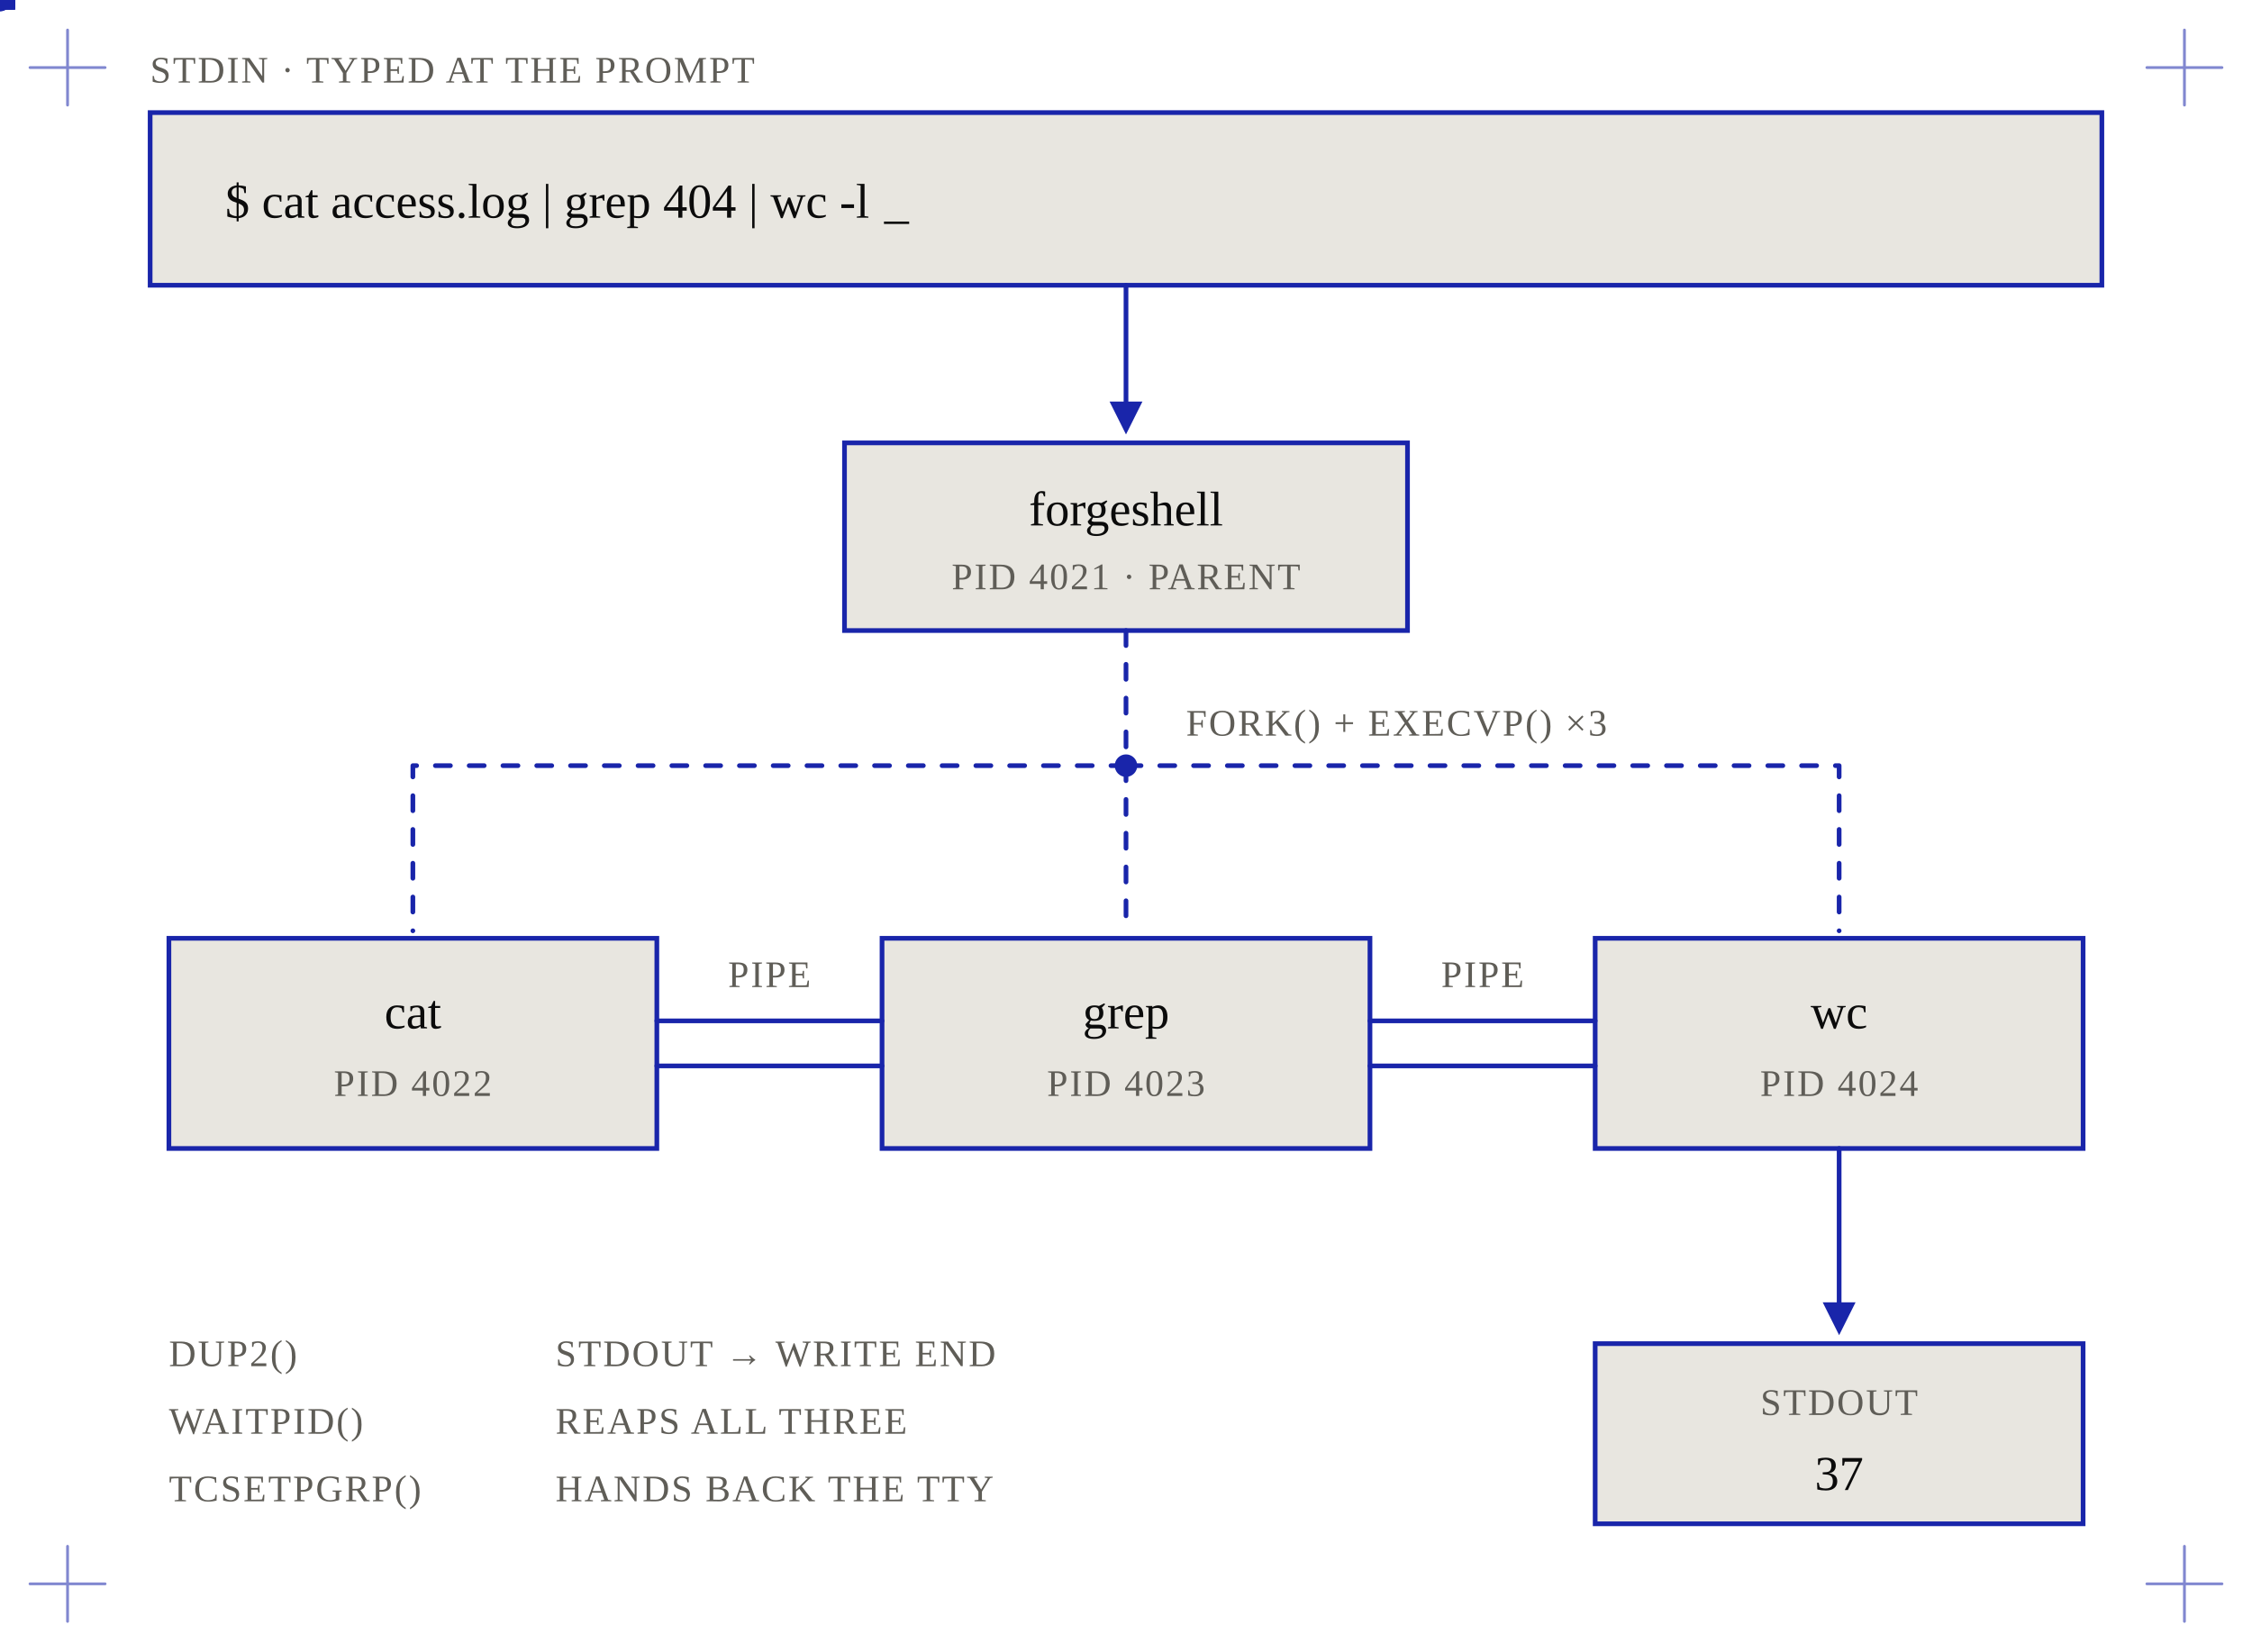
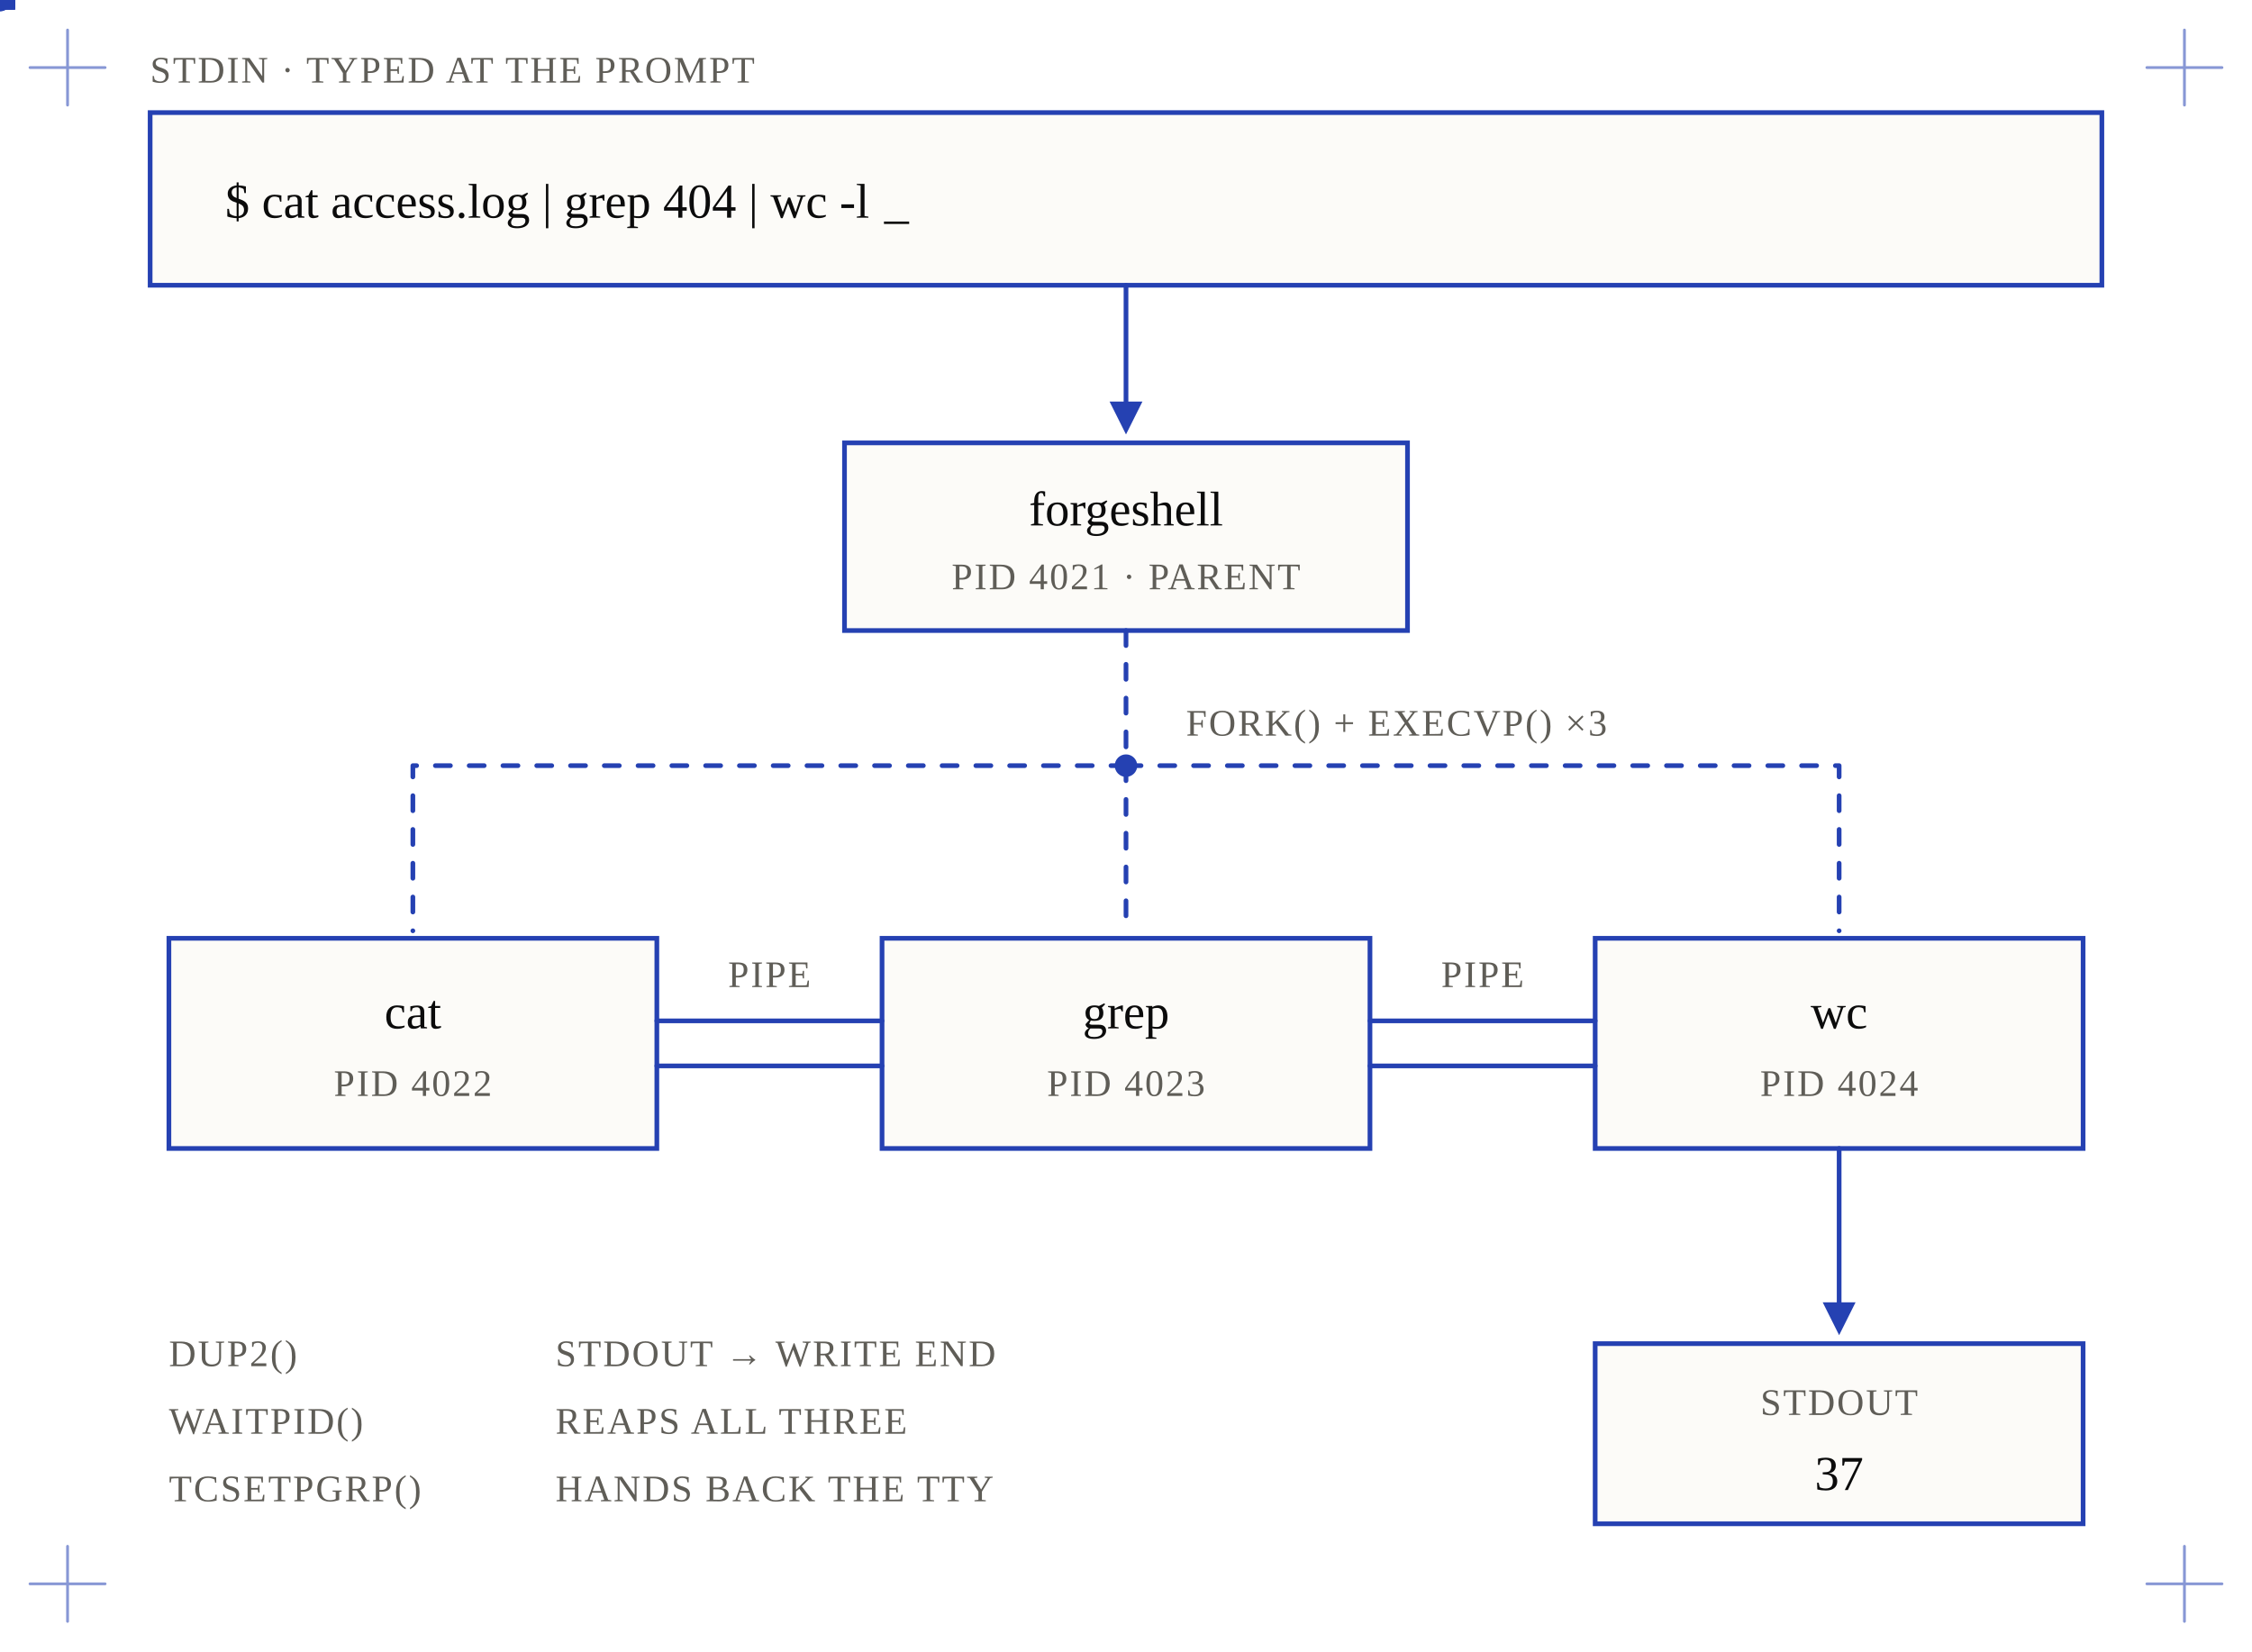
<svg xmlns="http://www.w3.org/2000/svg" class="dg anim" viewBox="0 0 600 440" role="img">
-   <style>.dg-ln{fill:none;stroke:var(--line,#1925aa);stroke-width:1.25;stroke-linecap:round;stroke-linejoin:round}.dg-thin{stroke-width:.75;opacity:.55}.dg-dash{stroke-dasharray:4 5}.dg-fc{fill:var(--line,#1925aa)}.dg-box{fill:var(--plate,#e8e6e0);stroke:var(--line,#1925aa);stroke-width:1.25}.dg-t{font-family:var(--mono, ui-monospace, Menlo, monospace);font-size:13px;fill:var(--ink,#0b0b0b)}.dg-s{font-family:var(--mono, ui-monospace, Menlo, monospace);font-size:10px;letter-spacing:.05em;fill:var(--muted,#5f5d57)}.dg-m{text-anchor:middle}.dg-e{text-anchor:end}.dg-sweep{fill:var(--line,#1925aa);fill-opacity:.12}</style>
+   <style>.dg-ln{fill:none;stroke:var(--line,#2541b2);stroke-width:1.25;stroke-linecap:round;stroke-linejoin:round}.dg-thin{stroke-width:.75;opacity:.55}.dg-dash{stroke-dasharray:4 5}.dg-fc{fill:var(--line,#2541b2)}.dg-box{fill:var(--plate,#fcfbf8);stroke:var(--line,#2541b2);stroke-width:1.25}.dg-t{font-family:var(--mono, ui-monospace, Menlo, monospace);font-size:13px;fill:var(--ink,#0b0b0b)}.dg-s{font-family:var(--mono, ui-monospace, Menlo, monospace);font-size:10px;letter-spacing:.05em;fill:var(--muted,#5f5d57)}.dg-m{text-anchor:middle}.dg-e{text-anchor:end}.dg-sweep{fill:var(--line,#2541b2);fill-opacity:.12}</style>
  <defs>
    <marker id="u-arr" viewBox="0 0 10 10" refX="8" refY="5" markerWidth="7" markerHeight="7" orient="auto-start-reverse">
      <path class="dg-fc" d="M0 0 L10 5 L0 10 z" />
    </marker>
  </defs>
  <path class="dg-ln dg-thin" d="M8 18 H28 M18 8 V28 M572 18 H592 M582 8 V28 M8 422 H28 M18 412 V432 M572 422 H592 M582 412 V432" />
  <defs>
    <path id="u-p1" d="M175 278 H235" />
    <path id="u-p2" d="M365 278 H425" />
    <path id="u-in" d="M300 78 V114" />
    <path id="u-out" d="M490 308 V354" />
  </defs>
  <text class="dg-s" x="40" y="22">STDIN · TYPED AT THE PROMPT</text>
  <rect class="dg-box" x="40" y="30" width="520" height="46" />
  <text class="dg-t" x="60" y="58">$ cat access.log | grep 404 | wc -l<tspan dx="4">_<animate attributeName="fill-opacity" values="1;0" calcMode="discrete" dur="1.1s" repeatCount="indefinite" />
    </tspan>
  </text>
  <path class="dg-ln" d="M300 76 V114" marker-end="url(#u-arr)" />
  <circle r="3" class="dg-fc">
    <animateMotion dur="3s" repeatCount="indefinite" keyPoints="0;1;1" keyTimes="0;0.25;1" calcMode="linear">
      <mpath href="#u-in" />
    </animateMotion>
  </circle>
  <rect class="dg-box" x="225" y="118" width="150" height="50" />
  <text class="dg-t dg-m" x="300" y="140">forgeshell</text>
  <text class="dg-s dg-m" x="300" y="157">PID 4021 · PARENT</text>
  <path class="dg-ln dg-dash" d="M300 168 V204 H110 V248 M300 204 V248 M300 204 H490 V248">
    <animate attributeName="stroke-dashoffset" from="0" to="-18" dur="1s" repeatCount="indefinite" />
  </path>
  <circle cx="300" cy="204" r="3" class="dg-fc" />
  <text class="dg-s" x="316" y="196">FORK() + EXECVP() ×3</text>
  <rect class="dg-box" x="45" y="250" width="130" height="56" />
  <text class="dg-t dg-m" x="110" y="274">cat</text>
  <text class="dg-s dg-m" x="110" y="292">PID 4022</text>
  <rect class="dg-box" x="235" y="250" width="130" height="56" />
  <text class="dg-t dg-m" x="300" y="274">grep</text>
  <text class="dg-s dg-m" x="300" y="292">PID 4023</text>
  <rect class="dg-box" x="425" y="250" width="130" height="56" />
  <text class="dg-t dg-m" x="490" y="274">wc</text>
  <text class="dg-s dg-m" x="490" y="292">PID 4024</text>
  <path class="dg-ln" d="M175 272 H235 M175 284 H235 M365 272 H425 M365 284 H425" />
  <text class="dg-s dg-m" x="205" y="263">PIPE</text>
  <text class="dg-s dg-m" x="395" y="263">PIPE</text>
  <rect x="-4" y="-2.5" width="8" height="5" class="dg-fc">
    <animateMotion dur="1.5s" begin="0s" repeatCount="indefinite">
      <mpath href="#u-p1" />
    </animateMotion>
  </rect>
  <rect x="-4" y="-2.5" width="8" height="5" class="dg-fc">
    <animateMotion dur="1.5s" begin="-0.5s" repeatCount="indefinite">
      <mpath href="#u-p1" />
    </animateMotion>
  </rect>
  <rect x="-4" y="-2.5" width="8" height="5" class="dg-fc">
    <animateMotion dur="1.5s" begin="-1s" repeatCount="indefinite">
      <mpath href="#u-p1" />
    </animateMotion>
  </rect>
  <rect x="-4" y="-2.5" width="8" height="5" class="dg-fc">
    <animateMotion dur="1.5s" begin="0s" repeatCount="indefinite">
      <mpath href="#u-p2" />
    </animateMotion>
  </rect>
  <rect x="-4" y="-2.5" width="8" height="5" class="dg-fc">
    <animateMotion dur="1.5s" begin="-0.5s" repeatCount="indefinite">
      <mpath href="#u-p2" />
    </animateMotion>
  </rect>
  <rect x="-4" y="-2.5" width="8" height="5" class="dg-fc">
    <animateMotion dur="1.5s" begin="-1s" repeatCount="indefinite">
      <mpath href="#u-p2" />
    </animateMotion>
  </rect>
  <path class="dg-ln" d="M490 306 V354" marker-end="url(#u-arr)" />
  <circle r="3" class="dg-fc">
    <animateMotion dur="3s" repeatCount="indefinite" keyPoints="0;0;1;1" keyTimes="0;0.55;0.8;1" calcMode="linear">
      <mpath href="#u-out" />
    </animateMotion>
  </circle>
  <rect class="dg-box" x="425" y="358" width="130" height="48" />
  <text class="dg-s dg-m" x="490" y="377">STDOUT</text>
  <text class="dg-t dg-m" x="490" y="397">37<animate attributeName="fill-opacity" values="0.25;0.25;1;1" keyTimes="0;0.78;0.82;1" dur="3s" repeatCount="indefinite" />
  </text>
  <text class="dg-s" x="45" y="364">DUP2()</text>
  <text class="dg-s" x="148" y="364">STDOUT → WRITE END</text>
  <text class="dg-s" x="45" y="382">WAITPID()</text>
  <text class="dg-s" x="148" y="382">REAPS ALL THREE</text>
  <text class="dg-s" x="45" y="400">TCSETPGRP()</text>
  <text class="dg-s" x="148" y="400">HANDS BACK THE TTY</text>
</svg>
